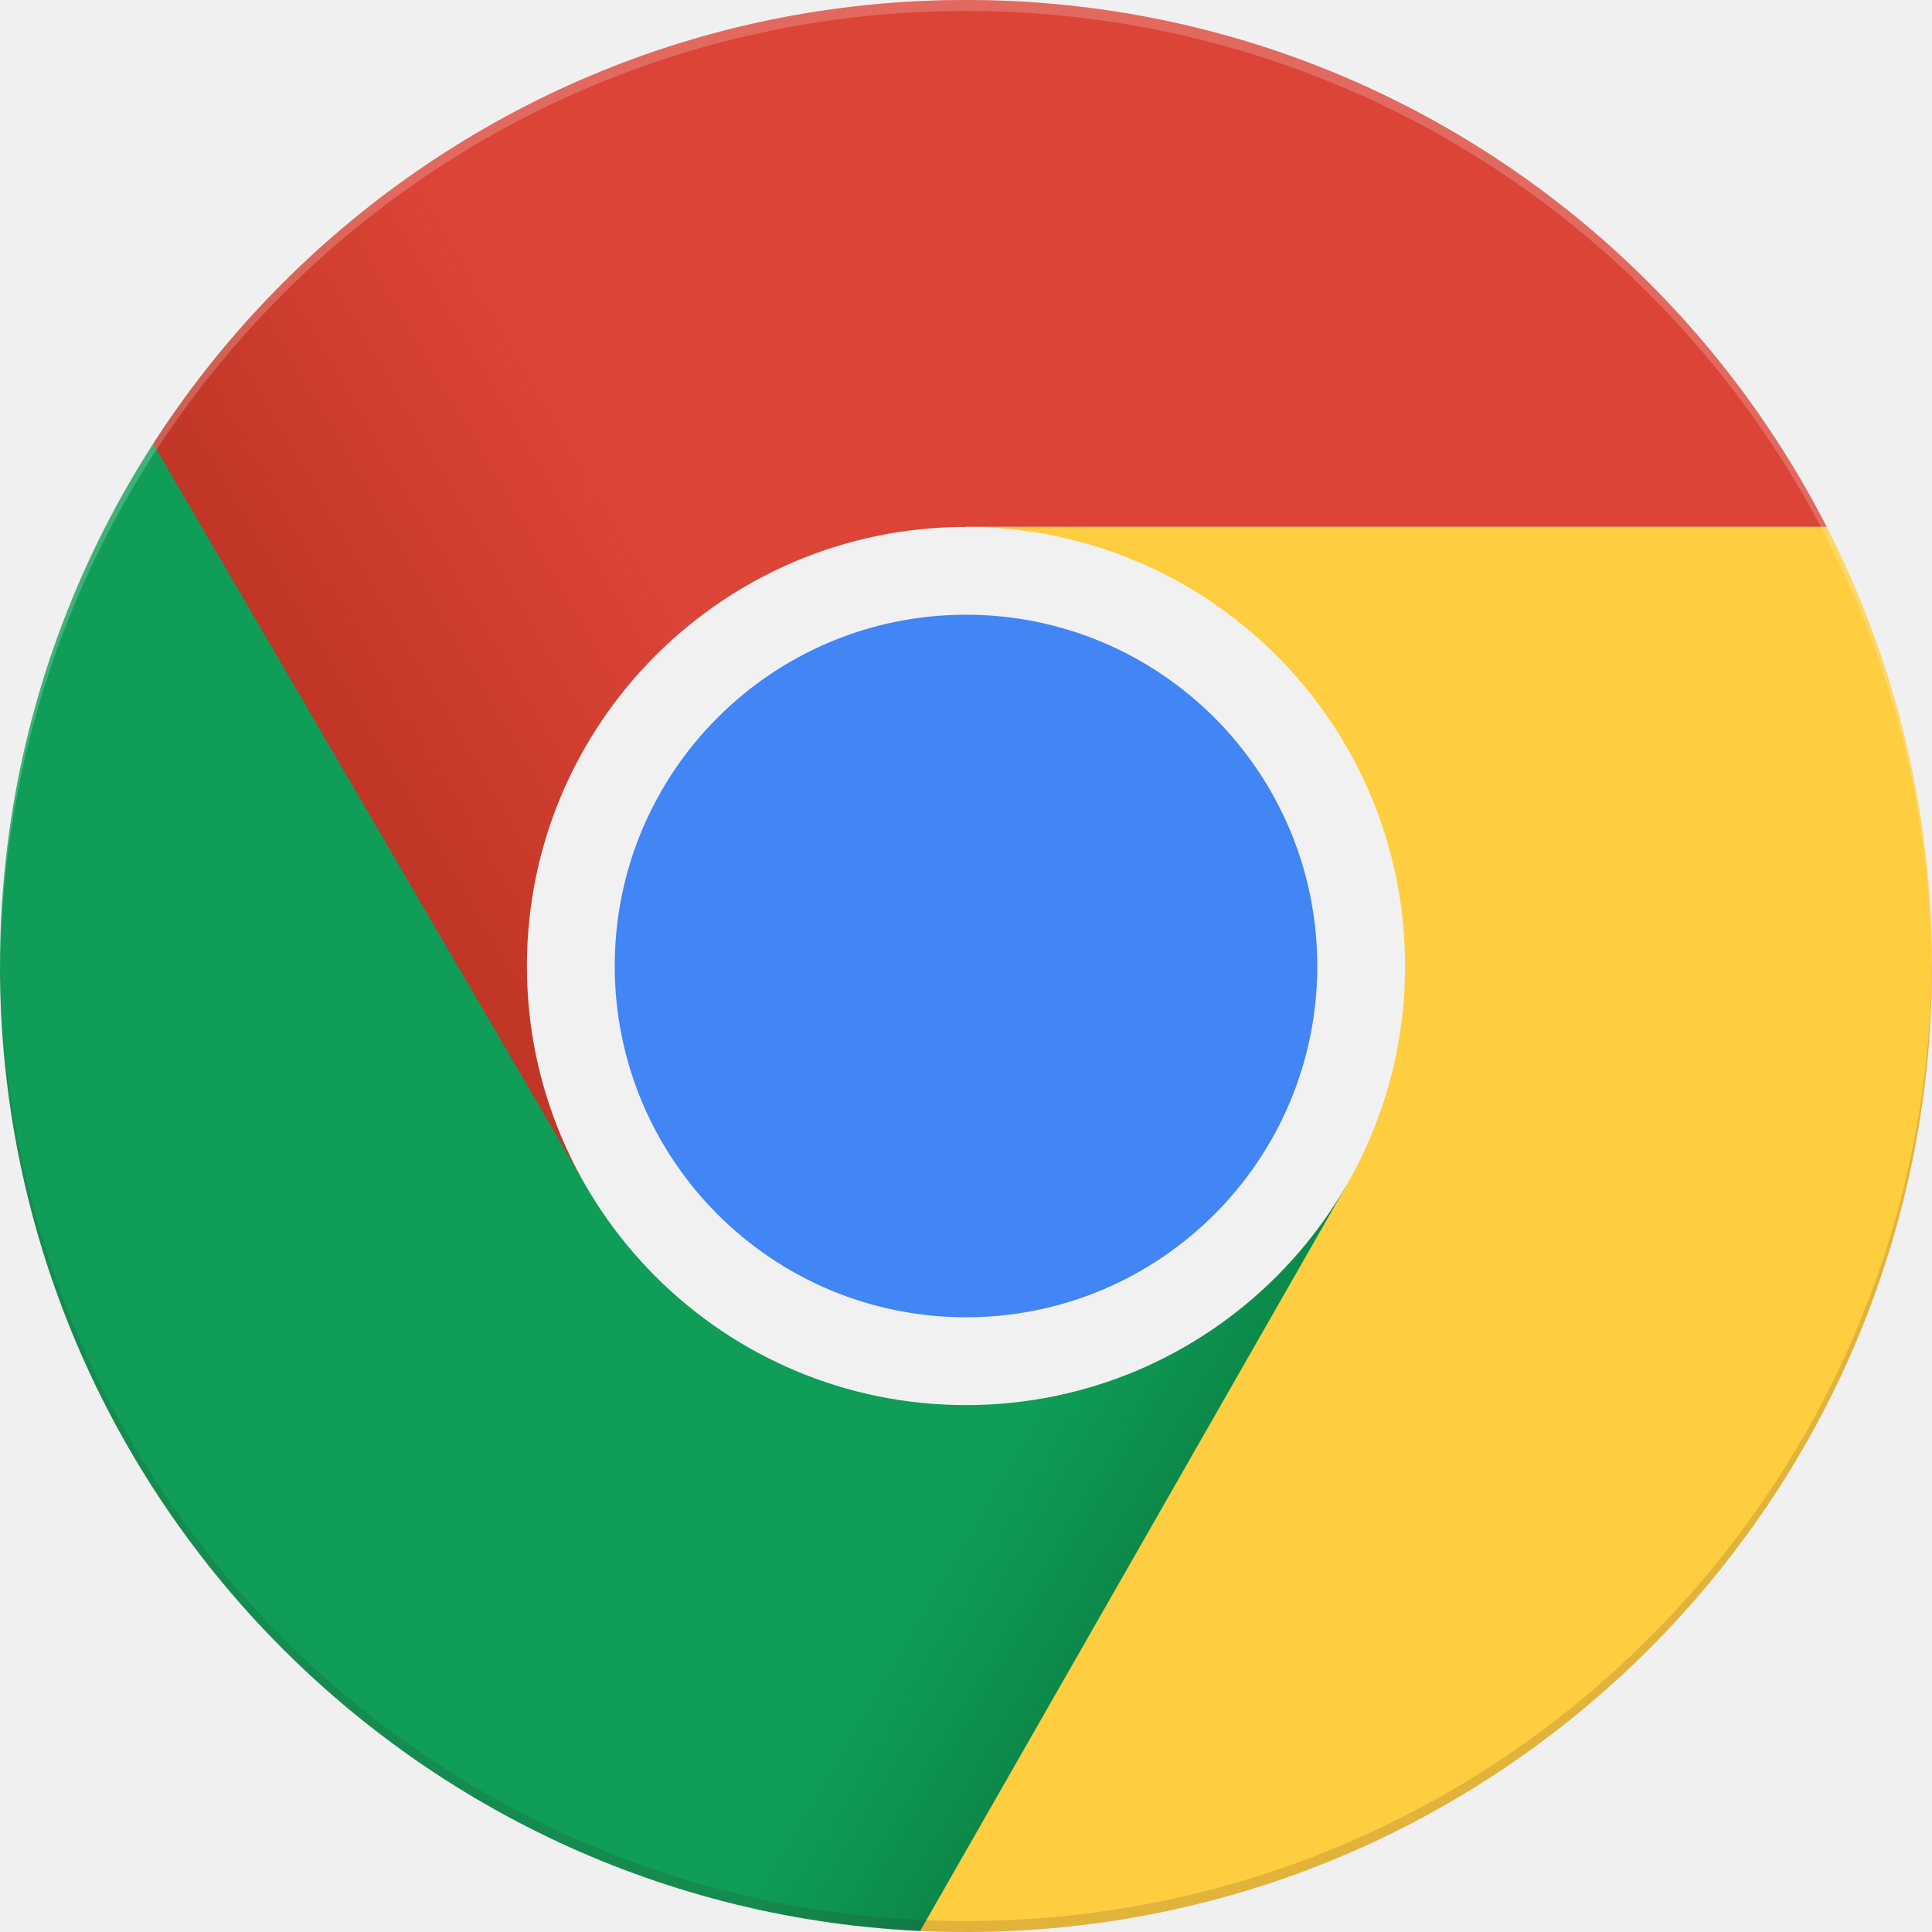
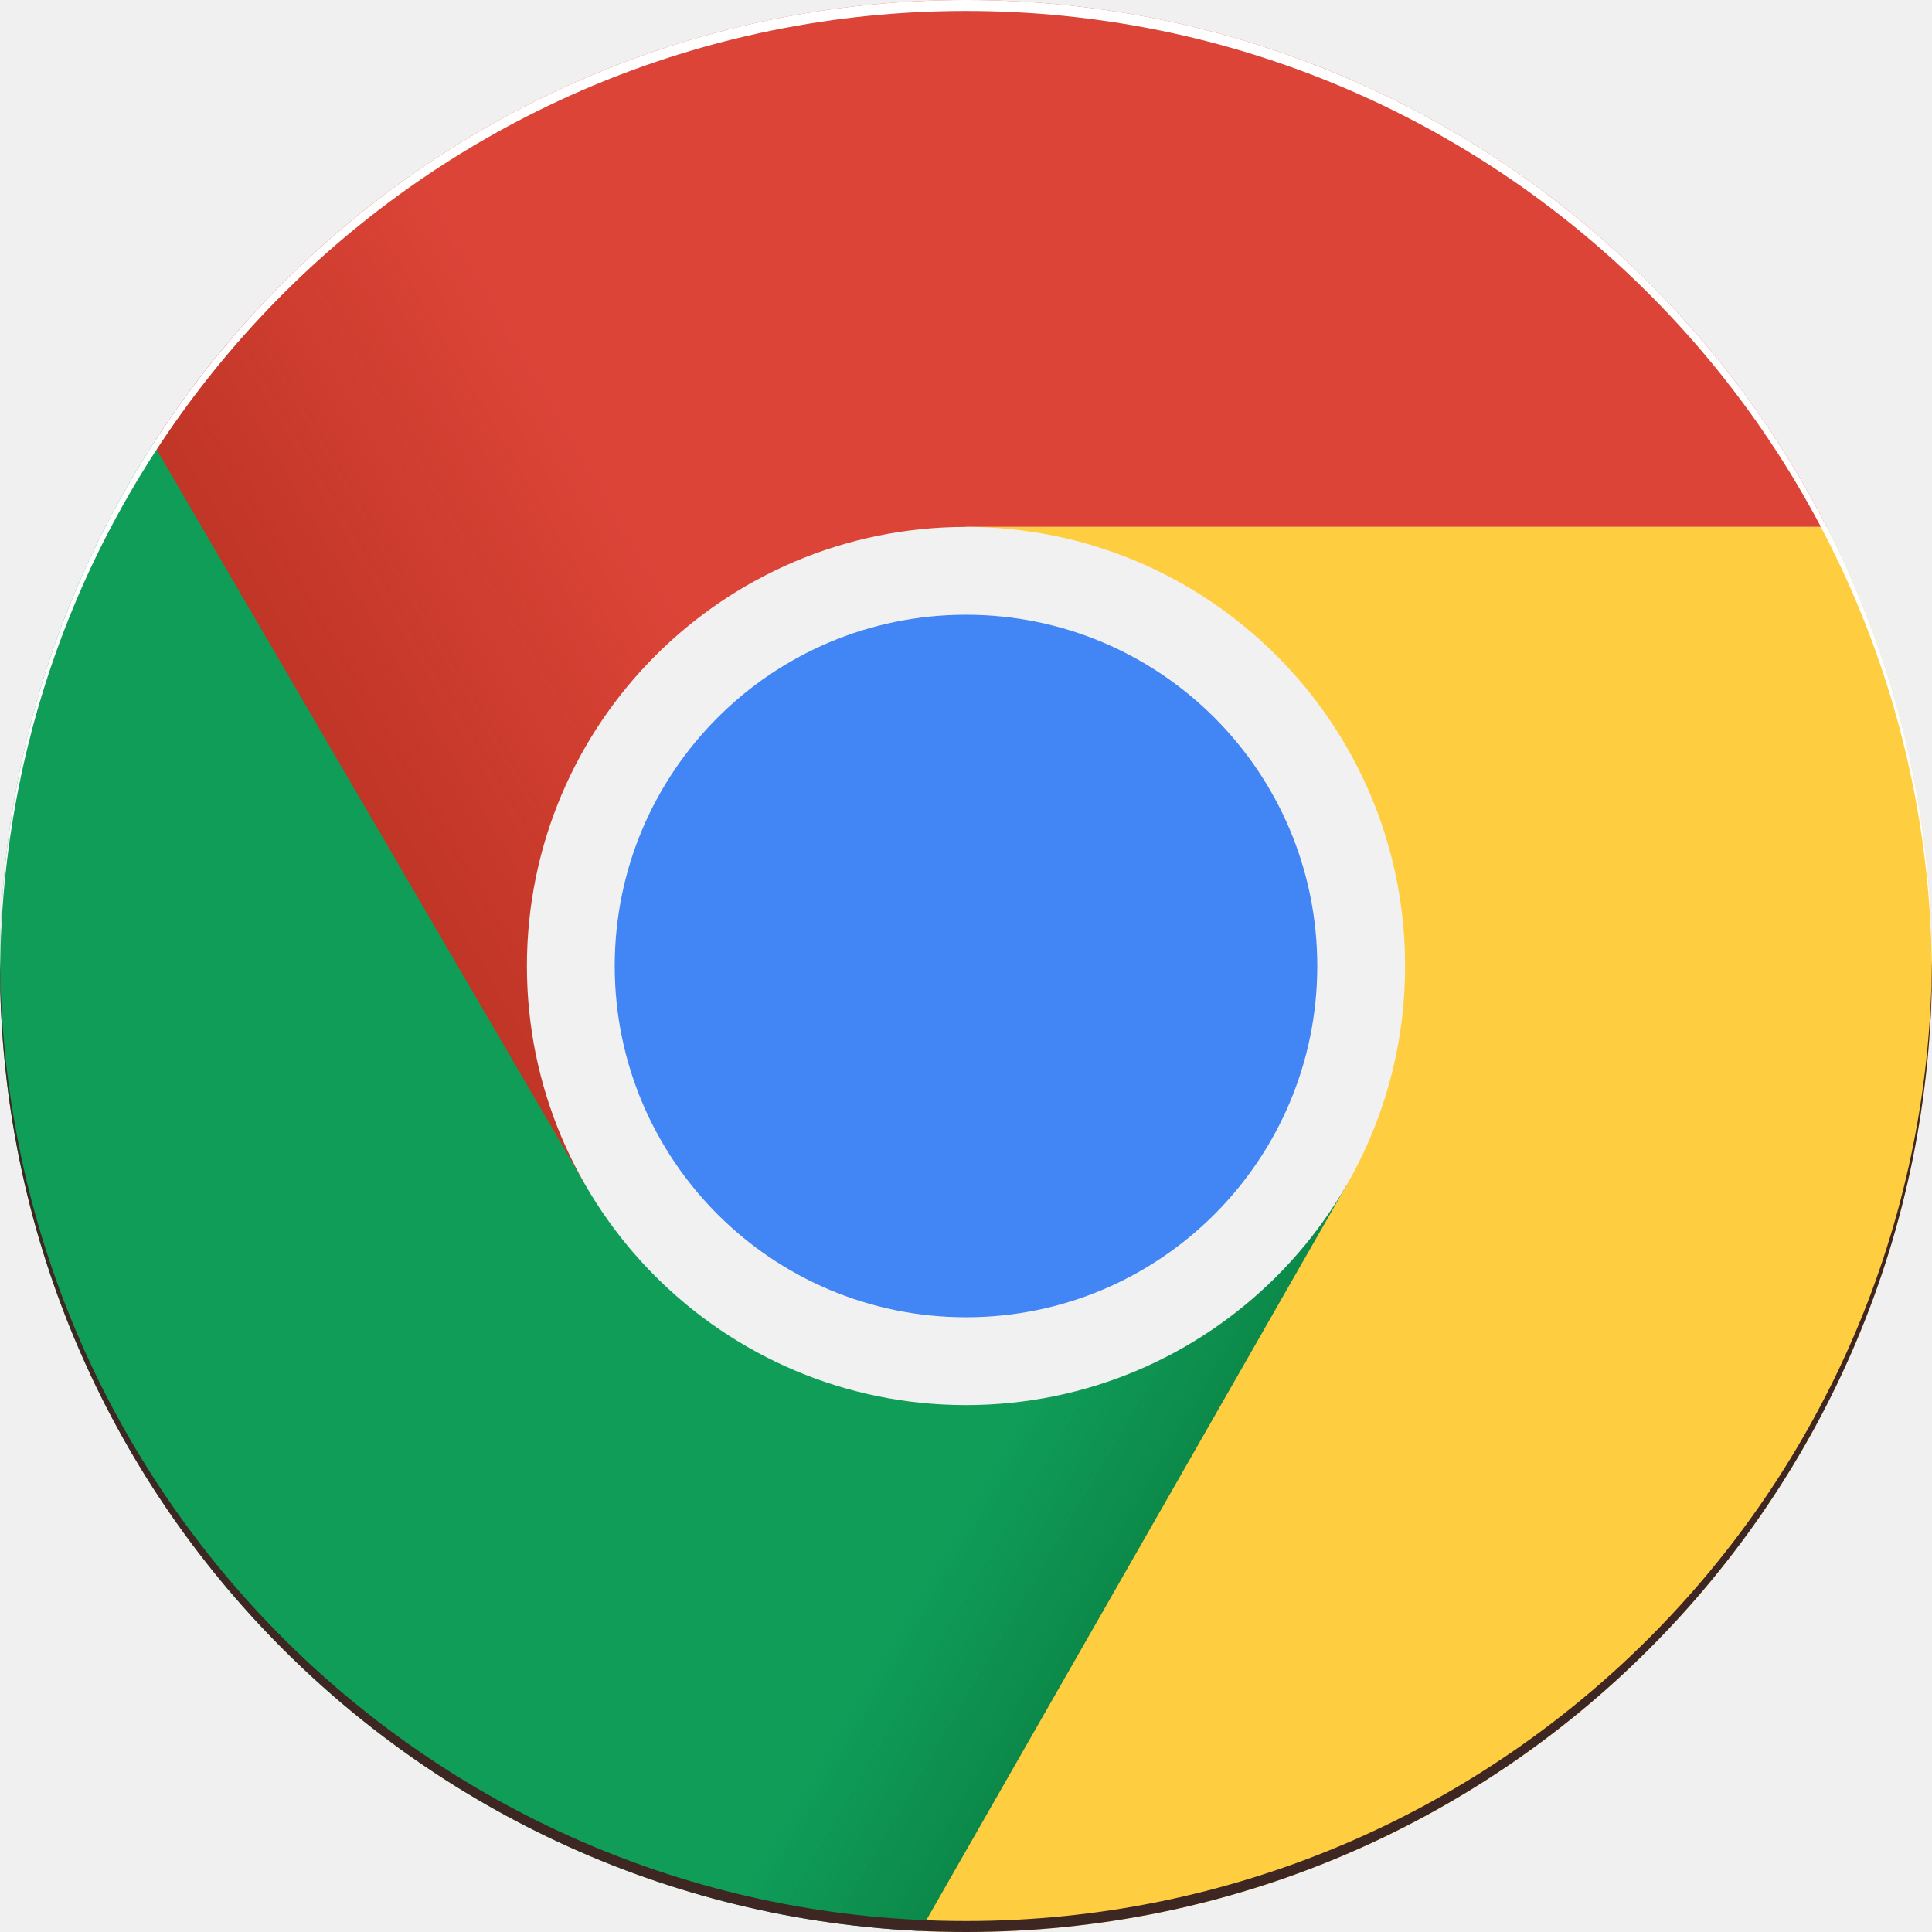
<svg xmlns="http://www.w3.org/2000/svg" xmlns:xlink="http://www.w3.org/1999/xlink" viewBox="1 1 176 176">
  <defs>
    <circle cx="96" cy="96" id="a" r="88" />
  </defs>
  <clipPath id="b">
    <use height="100%" overflow="visible" width="100%" xlink:href="#a" />
  </clipPath>
  <g clip-path="url(#b)" transform="translate(-7 -7)">
    <path d="m21.97 8v108h39.39l34.64-60h88v-48z" fill="#db4437" />
    <linearGradient gradientUnits="userSpaceOnUse" id="c" x1="29.337" x2="81.837" y1="75.021" y2="44.354">
      <stop offset="0" stop-color="#A52714" stop-opacity=".6" />
      <stop offset=".66" stop-color="#A52714" stop-opacity="0" />
    </linearGradient>
    <path d="m21.97 8v108h39.39l34.64-60h88v-48z" fill="url(#c)" />
  </g>
  <g clip-path="url(#b)" transform="translate(-7 -7)">
    <path d="m8 184h83.77l38.88-38.88v-29.12h-69.29l-53.36-91.52z" fill="#0f9d58" />
    <linearGradient gradientUnits="userSpaceOnUse" id="d" x1="110.87" x2="52.538" y1="164.5" y2="130.33">
      <stop offset="0" stop-color="#055524" stop-opacity=".4" />
      <stop offset=".33" stop-color="#055524" stop-opacity="0" />
    </linearGradient>
    <path d="m8 184h83.77l38.88-38.88v-29.12h-69.29l-53.36-91.52z" fill="url(#d)" />
  </g>
  <g clip-path="url(#b)" transform="translate(-7 -7)">
    <path d="m96 56l34.65 60-38.88 68h92.23v-128z" fill="#ffcd40" />
    <path d="m96 56l34.65 60-38.88 68h92.23v-128z" fill="url(#g)" />
  </g>
  <g clip-path="url(#b)" transform="translate(-7 -7)">
    <circle cx="96" cy="96" fill="#f1f1f1" r="40" />
    <circle cx="96" cy="96" fill="#4285f4" r="32" />
  </g>
  <g clip-path="url(#b)" transform="translate(-7 -7)">
-     <path d="m96 9c48.43 0 87.72 39.13 87.99 87.5 0-0.17 0.01-0.33 0.01-0.5 0-48.6-39.4-88-88-88s-88 39.4-88 88c0 0.17 0.01 0.33 0.01 0.5 0.27-48.37 39.56-87.5 87.99-87.5z" fill="#fff" fill-opacity=".2" />
-     <path d="m96 183c48.43 0 87.72-39.13 87.99-87.5 0 0.17 0.01 0.33 0.01 0.5 0 48.6-39.4 88-88 88s-88-39.4-88-88c0-0.17 0.01-0.33 0.01-0.5 0.27 48.37 39.56 87.5 87.99 87.5z" fill="#3e2723" fill-opacity=".15" />
+     <path d="m96 9c48.43 0 87.72 39.13 87.99 87.5 0-0.17 0.01-0.33 0.01-0.5 0-48.6-39.4-88-88-88s-88 39.4-88 88c0 0.17 0.01 0.33 0.01 0.5 0.27-48.37 39.56-87.5 87.99-87.5z" fill="#fff" fillOpacity=".2" />
+     <path d="m96 183c48.43 0 87.72-39.13 87.99-87.5 0 0.17 0.01 0.33 0.01 0.5 0 48.6-39.4 88-88 88s-88-39.4-88-88c0-0.17 0.01-0.33 0.01-0.5 0.27 48.37 39.56 87.5 87.99 87.5z" fill="#3e2723" fillOpacity=".15" />
  </g>
</svg>
